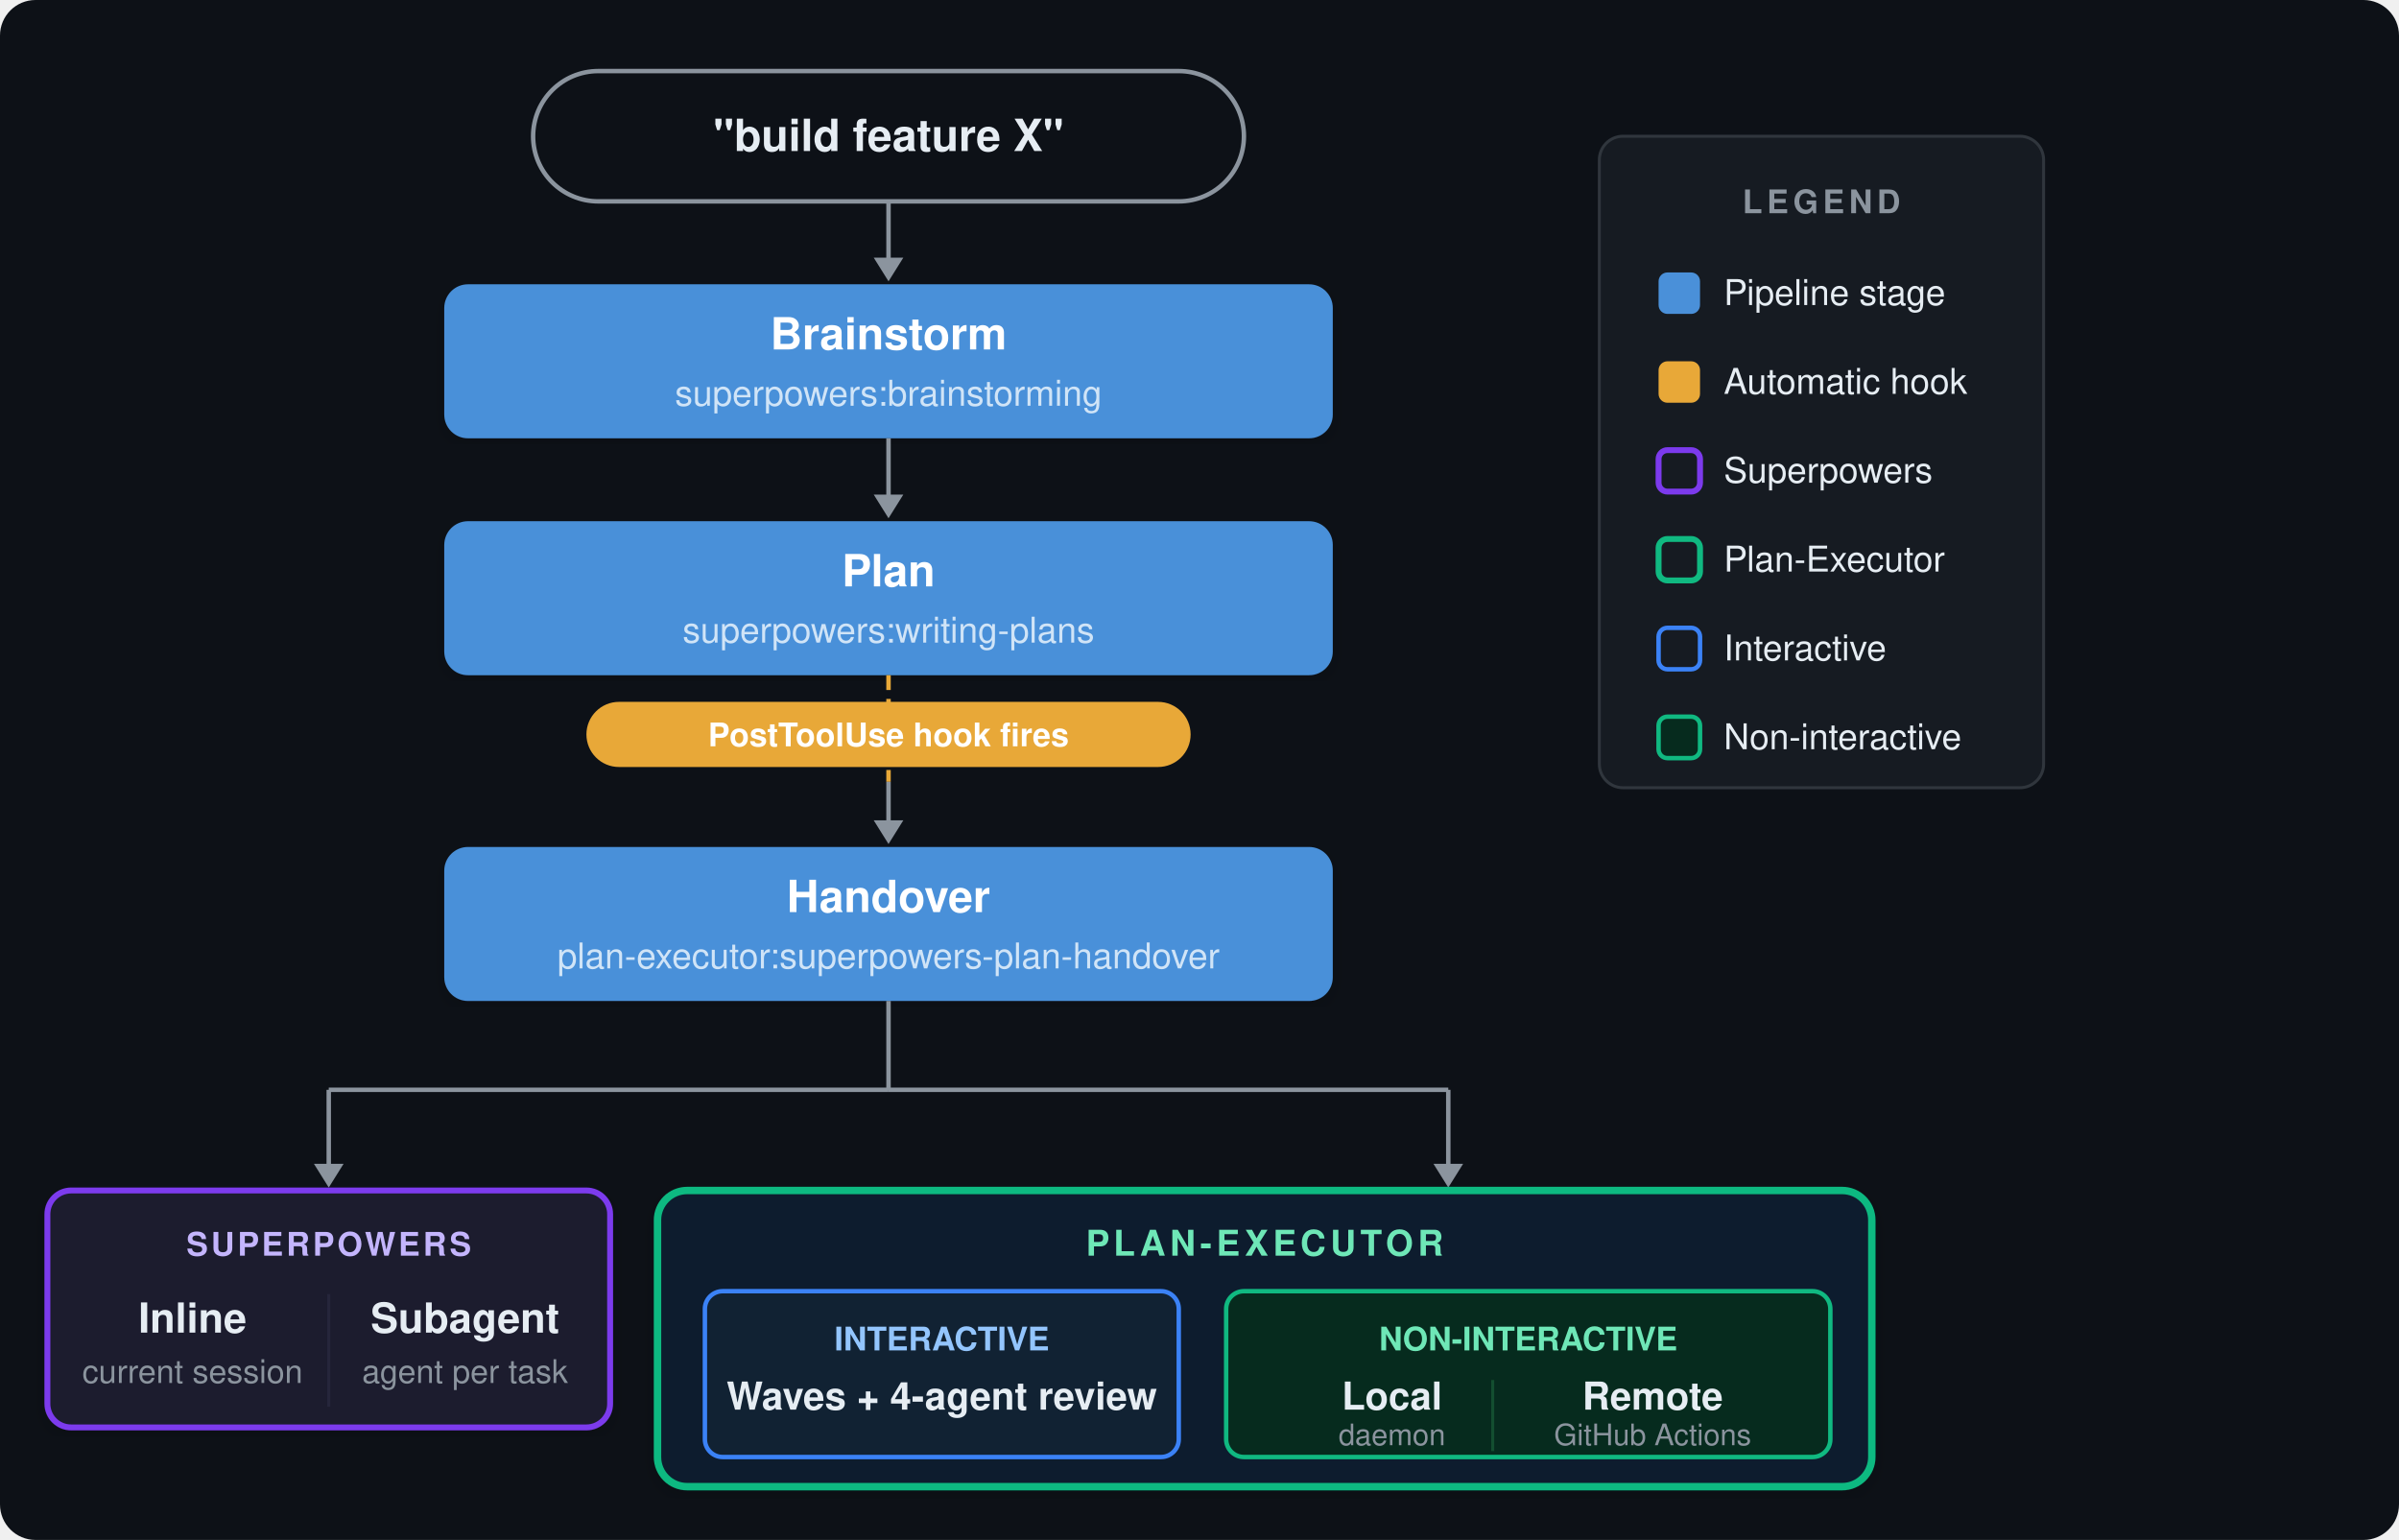
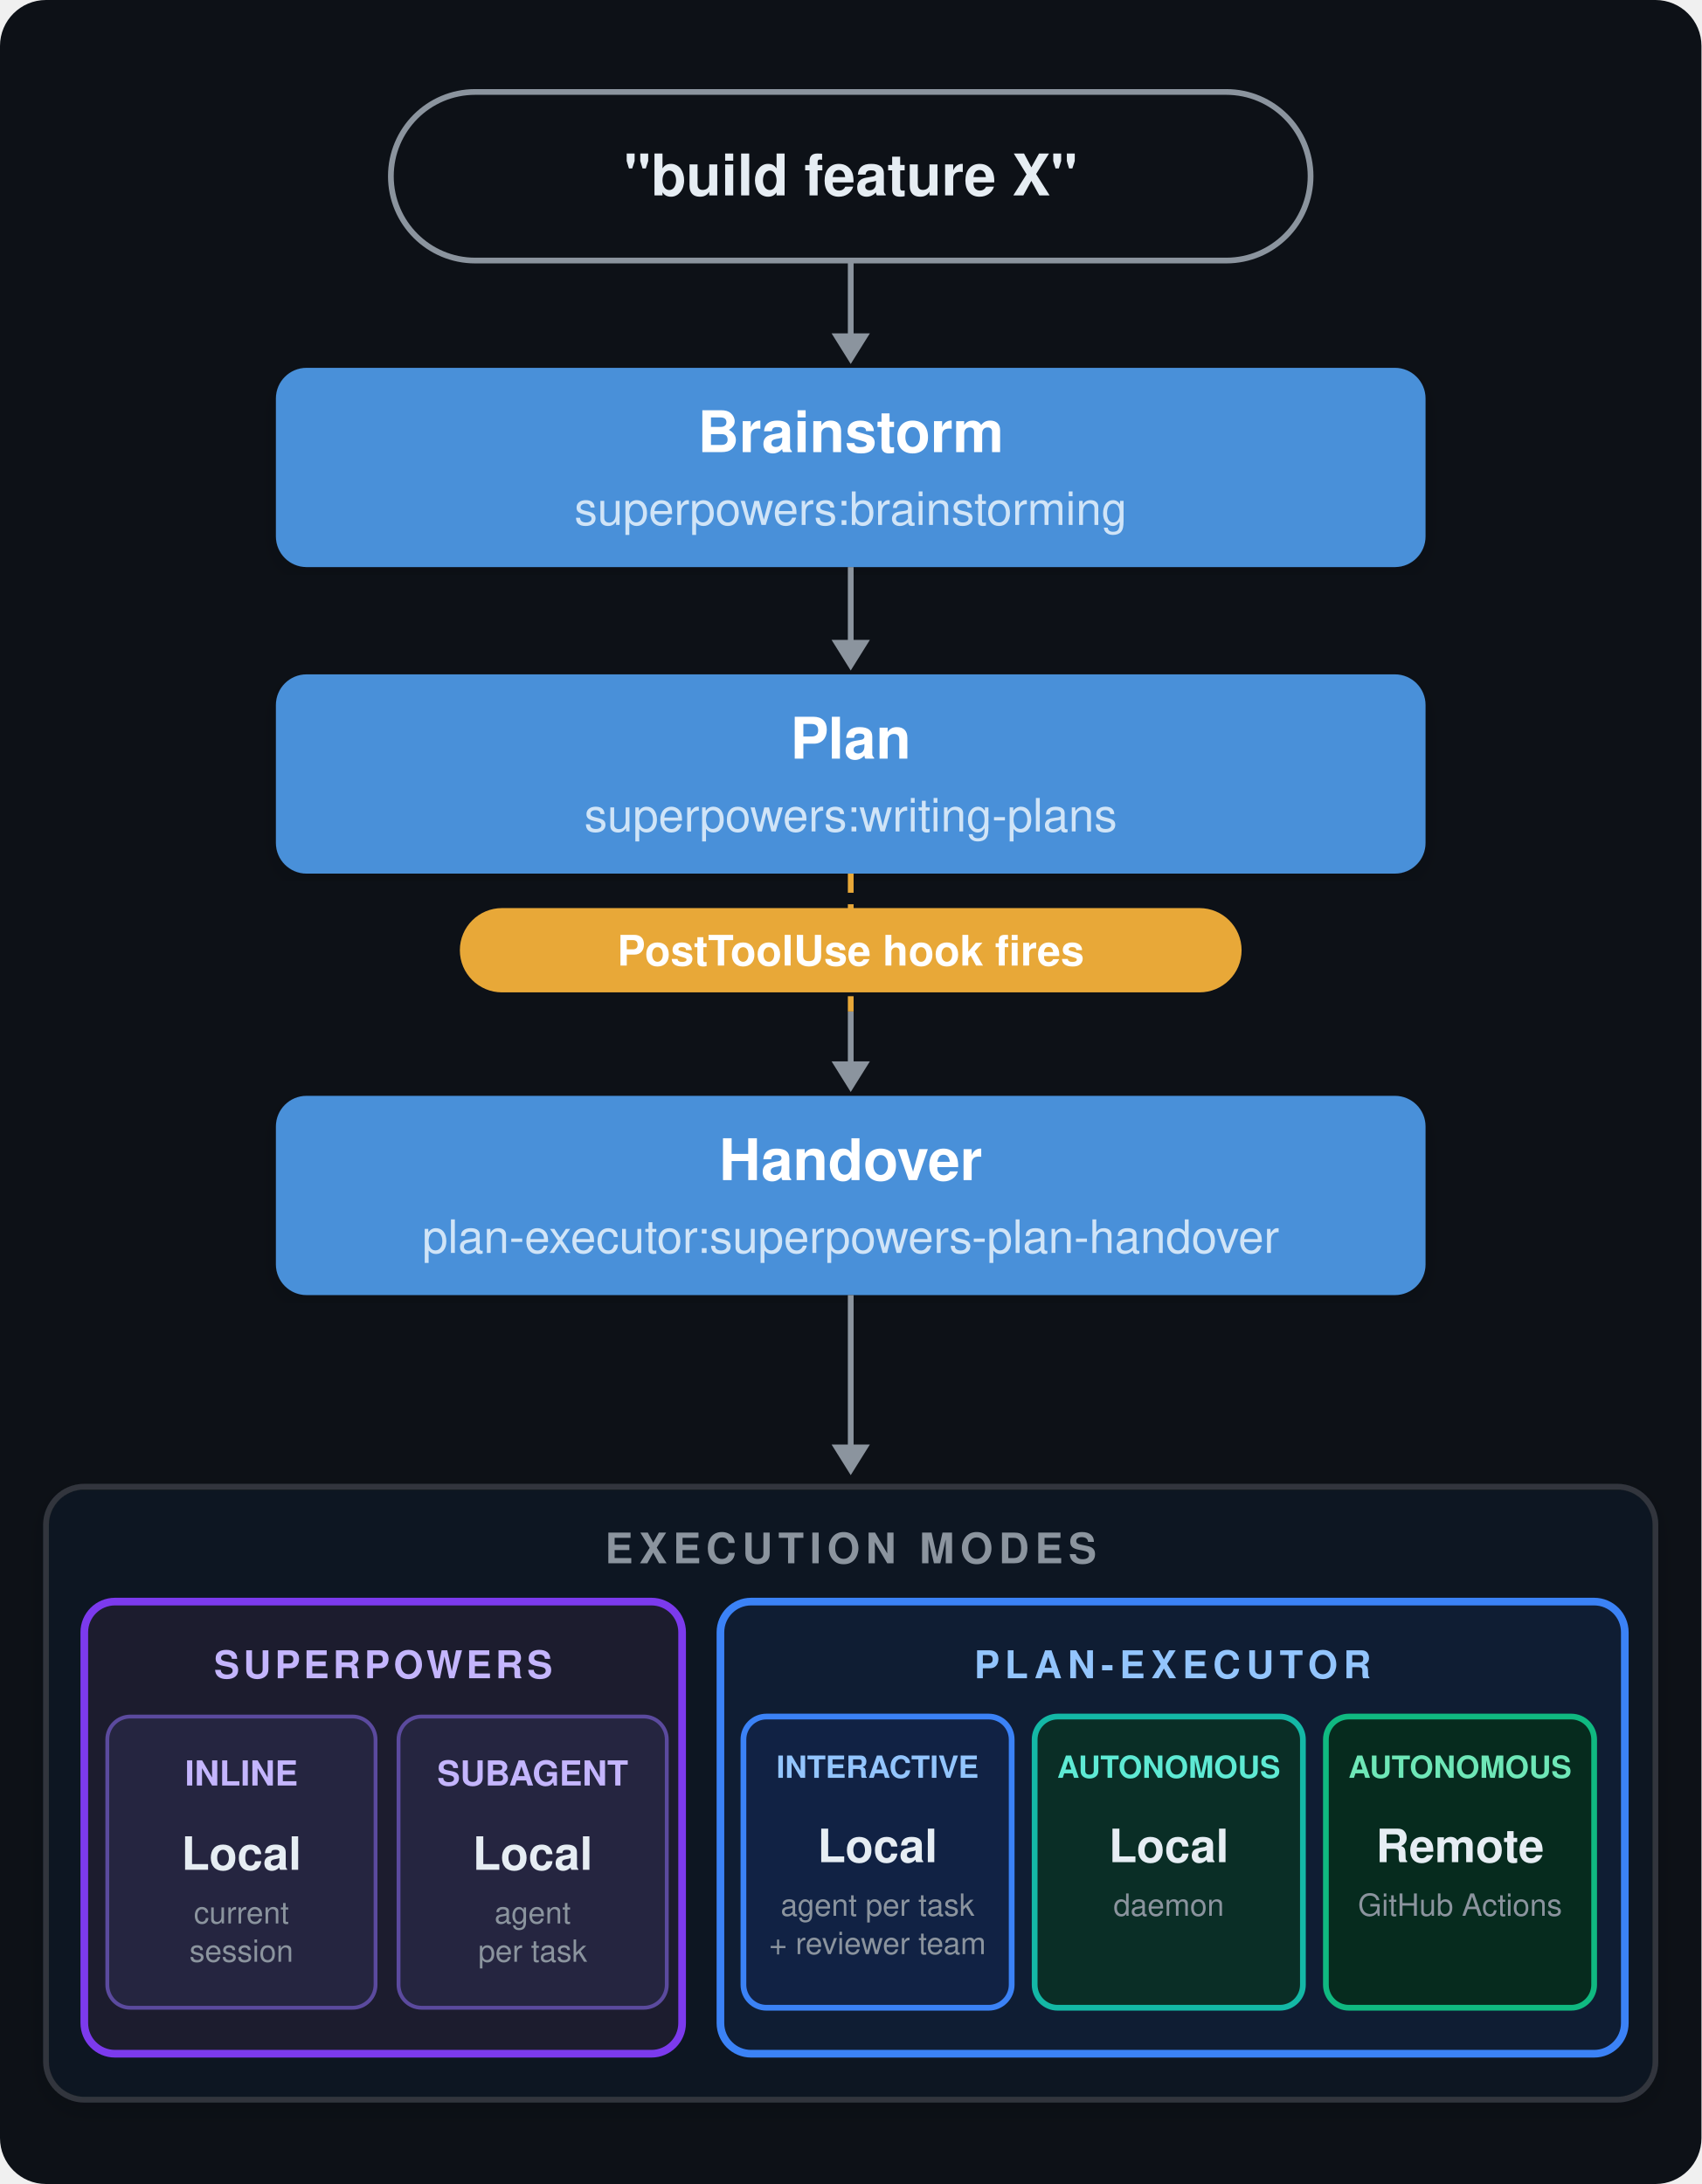
- <svg xmlns="http://www.w3.org/2000/svg" viewBox="0 0 810 520" font-family="-apple-system,BlinkMacSystemFont,'Segoe UI',Helvetica,Arial,sans-serif">
+ <svg xmlns="http://www.w3.org/2000/svg" viewBox="0 0 444 570" font-family="-apple-system,BlinkMacSystemFont,'Segoe UI',Helvetica,Arial,sans-serif">
  <defs>
    <filter id="shadow" x="-4%" y="-4%" width="108%" height="108%">
      <feDropShadow dx="0" dy="2" stdDeviation="3" flood-opacity="0.15" />
    </filter>
  </defs>
-   <rect width="810" height="520" rx="12" fill="#0d1117" />
-   <rect x="180" y="24" width="240" height="44" rx="22" fill="none" stroke="#8b949e" stroke-width="1.5" />
-   <text x="300" y="51" text-anchor="middle" fill="#e6edf3" font-size="15" font-weight="600">"build feature X"</text>
-   <line x1="300" y1="68" x2="300" y2="90" stroke="#8b949e" stroke-width="1.5" />
-   <polygon points="295,87 300,95 305,87" fill="#8b949e" />
-   <rect x="150" y="96" width="300" height="52" rx="8" fill="#4a90d9" filter="url(#shadow)" />
-   <text x="300" y="118" text-anchor="middle" fill="#fff" font-size="15" font-weight="700">Brainstorm</text>
-   <text x="300" y="137" text-anchor="middle" fill="#d0e4f7" font-size="12">superpowers:brainstorming</text>
-   <line x1="300" y1="148" x2="300" y2="170" stroke="#8b949e" stroke-width="1.5" />
-   <polygon points="295,167 300,175 305,167" fill="#8b949e" />
-   <rect x="150" y="176" width="300" height="52" rx="8" fill="#4a90d9" filter="url(#shadow)" />
-   <text x="300" y="198" text-anchor="middle" fill="#fff" font-size="15" font-weight="700">Plan</text>
-   <text x="300" y="217" text-anchor="middle" fill="#d0e4f7" font-size="12">superpowers:writing-plans</text>
-   <line x1="300" y1="228" x2="300" y2="264" stroke="#e8a838" stroke-width="1.5" stroke-dasharray="5,3" />
-   <rect x="198" y="237" width="204" height="22" rx="11" fill="#e8a838" />
-   <text x="300" y="252" text-anchor="middle" fill="#fff" font-size="11" font-weight="600">PostToolUse hook fires</text>
-   <line x1="300" y1="264" x2="300" y2="280" stroke="#8b949e" stroke-width="1.5" />
-   <polygon points="295,277 300,285 305,277" fill="#8b949e" />
-   <rect x="150" y="286" width="300" height="52" rx="8" fill="#4a90d9" filter="url(#shadow)" />
-   <text x="300" y="308" text-anchor="middle" fill="#fff" font-size="15" font-weight="700">Handover</text>
-   <text x="300" y="327" text-anchor="middle" fill="#d0e4f7" font-size="12">plan-executor:superpowers-plan-handover</text>
-   <line x1="300" y1="338" x2="300" y2="368" stroke="#8b949e" stroke-width="1.5" />
-   <line x1="300" y1="368" x2="111" y2="368" stroke="#8b949e" stroke-width="1.5" />
-   <line x1="111" y1="368" x2="111" y2="396" stroke="#8b949e" stroke-width="1.5" />
-   <polygon points="106,393 111,401 116,393" fill="#8b949e" />
-   <line x1="300" y1="368" x2="489" y2="368" stroke="#8b949e" stroke-width="1.5" />
-   <line x1="489" y1="368" x2="489" y2="396" stroke="#8b949e" stroke-width="1.5" />
-   <polygon points="484,393 489,401 494,393" fill="#8b949e" />
-   <rect x="16" y="402" width="190" height="80" rx="8" fill="#1c1c2e" stroke="#7c3aed" stroke-width="2" filter="url(#shadow)" />
-   <text x="111" y="424" text-anchor="middle" fill="#c4b5fd" font-size="11" font-weight="600" letter-spacing="1">SUPERPOWERS</text>
-   <text x="65" y="450" text-anchor="middle" fill="#e6edf3" font-size="14" font-weight="600">Inline</text>
-   <text x="65" y="467" text-anchor="middle" fill="#8b949e" font-size="11">current session</text>
-   <line x1="111" y1="437" x2="111" y2="475" stroke="#3b3b5c" stroke-width="1" opacity="0.3" />
-   <text x="157" y="450" text-anchor="middle" fill="#e6edf3" font-size="14" font-weight="600">Subagent</text>
-   <text x="157" y="467" text-anchor="middle" fill="#8b949e" font-size="11">agent per task</text>
-   <rect x="222" y="402" width="410" height="100" rx="10" fill="#0c1f2e" stroke="#10b981" stroke-width="2.5" filter="url(#shadow)" />
-   <text x="427" y="424" text-anchor="middle" fill="#6ee7b7" font-size="12" font-weight="700" letter-spacing="1.5">PLAN-EXECUTOR</text>
-   <rect x="238" y="436" width="160" height="56" rx="6" fill="#112233" stroke="#3b82f6" stroke-width="1.5" />
-   <text x="318" y="456" text-anchor="middle" fill="#93c5fd" font-size="11" font-weight="600">INTERACTIVE</text>
-   <text x="318" y="476" text-anchor="middle" fill="#e6edf3" font-size="13" font-weight="600">Waves + 4-agent review</text>
-   <rect x="414" y="436" width="204" height="56" rx="6" fill="#062b1e" stroke="#10b981" stroke-width="1.5" />
-   <text x="516" y="456" text-anchor="middle" fill="#6ee7b7" font-size="11" font-weight="600">NON-INTERACTIVE</text>
-   <text x="470" y="476" text-anchor="middle" fill="#e6edf3" font-size="13" font-weight="600">Local</text>
-   <text x="470" y="488" text-anchor="middle" fill="#8b949e" font-size="10">daemon</text>
-   <line x1="504" y1="466" x2="504" y2="490" stroke="#134e30" stroke-width="1" />
-   <text x="558" y="476" text-anchor="middle" fill="#e6edf3" font-size="13" font-weight="600">Remote</text>
-   <text x="558" y="488" text-anchor="middle" fill="#8b949e" font-size="10">GitHub Actions</text>
-   <rect x="540" y="46" width="150" height="220" rx="8" fill="#161b22" stroke="#30363d" stroke-width="1" />
-   <text x="615" y="72" text-anchor="middle" fill="#8b949e" font-size="11" font-weight="700" letter-spacing="1.5">LEGEND</text>
-   <rect x="560" y="92" width="14" height="14" rx="3" fill="#4a90d9" />
-   <text x="582" y="103" fill="#e6edf3" font-size="12">Pipeline stage</text>
-   <rect x="560" y="122" width="14" height="14" rx="3" fill="#e8a838" />
-   <text x="582" y="133" fill="#e6edf3" font-size="12">Automatic hook</text>
-   <rect x="560" y="152" width="14" height="14" rx="3" fill="none" stroke="#7c3aed" stroke-width="2" />
-   <text x="582" y="163" fill="#e6edf3" font-size="12">Superpowers</text>
-   <rect x="560" y="182" width="14" height="14" rx="3" fill="none" stroke="#10b981" stroke-width="2" />
-   <text x="582" y="193" fill="#e6edf3" font-size="12">Plan-Executor</text>
-   <rect x="560" y="212" width="14" height="14" rx="3" fill="none" stroke="#3b82f6" stroke-width="1.5" />
-   <text x="582" y="223" fill="#e6edf3" font-size="12">Interactive</text>
-   <rect x="560" y="242" width="14" height="14" rx="3" fill="#062b1e" stroke="#10b981" stroke-width="1.5" />
-   <text x="582" y="253" fill="#e6edf3" font-size="12">Non-interactive</text>
+   <rect width="444" height="570" rx="12" fill="#0d1117" />
+   <rect x="102" y="24" width="240" height="44" rx="22" fill="none" stroke="#8b949e" stroke-width="1.5" />
+   <text x="222" y="51" text-anchor="middle" fill="#e6edf3" font-size="15" font-weight="600">"build feature X"</text>
+   <line x1="222" y1="68" x2="222" y2="90" stroke="#8b949e" stroke-width="1.5" />
+   <polygon points="217,87 222,95 227,87" fill="#8b949e" />
+   <rect x="72" y="96" width="300" height="52" rx="8" fill="#4a90d9" filter="url(#shadow)" />
+   <text x="222" y="118" text-anchor="middle" fill="#fff" font-size="15" font-weight="700">Brainstorm</text>
+   <text x="222" y="137" text-anchor="middle" fill="#d0e4f7" font-size="12">superpowers:brainstorming</text>
+   <line x1="222" y1="148" x2="222" y2="170" stroke="#8b949e" stroke-width="1.5" />
+   <polygon points="217,167 222,175 227,167" fill="#8b949e" />
+   <rect x="72" y="176" width="300" height="52" rx="8" fill="#4a90d9" filter="url(#shadow)" />
+   <text x="222" y="198" text-anchor="middle" fill="#fff" font-size="15" font-weight="700">Plan</text>
+   <text x="222" y="217" text-anchor="middle" fill="#d0e4f7" font-size="12">superpowers:writing-plans</text>
+   <line x1="222" y1="228" x2="222" y2="264" stroke="#e8a838" stroke-width="1.5" stroke-dasharray="5,3" />
+   <rect x="120" y="237" width="204" height="22" rx="11" fill="#e8a838" />
+   <text x="222" y="252" text-anchor="middle" fill="#fff" font-size="11" font-weight="600">PostToolUse hook fires</text>
+   <line x1="222" y1="264" x2="222" y2="280" stroke="#8b949e" stroke-width="1.5" />
+   <polygon points="217,277 222,285 227,277" fill="#8b949e" />
+   <rect x="72" y="286" width="300" height="52" rx="8" fill="#4a90d9" filter="url(#shadow)" />
+   <text x="222" y="308" text-anchor="middle" fill="#fff" font-size="15" font-weight="700">Handover</text>
+   <text x="222" y="327" text-anchor="middle" fill="#d0e4f7" font-size="12">plan-executor:superpowers-plan-handover</text>
+   <line x1="222" y1="338" x2="222" y2="380" stroke="#8b949e" stroke-width="1.5" />
+   <polygon points="217,377 222,385 227,377" fill="#8b949e" />
+   <rect x="12" y="388" width="420" height="160" rx="10" fill="#111820" stroke="#30363d" stroke-width="1.5" filter="url(#shadow)" />
+   <text x="222" y="408" text-anchor="middle" fill="#8b949e" font-size="11" font-weight="600" letter-spacing="1.5">EXECUTION MODES</text>
+   <rect x="22" y="418" width="156" height="118" rx="8" fill="#1c1c2e" stroke="#7c3aed" stroke-width="2" />
+   <text x="100" y="438" text-anchor="middle" fill="#c4b5fd" font-size="10" font-weight="600" letter-spacing="1">SUPERPOWERS</text>
+   <rect x="28" y="448" width="70" height="76" rx="6" fill="#252540" stroke="#5b4a9e" stroke-width="1" />
+   <text x="63" y="466" text-anchor="middle" fill="#c4b5fd" font-size="9" font-weight="600">INLINE</text>
+   <text x="63" y="488" text-anchor="middle" fill="#e6edf3" font-size="12" font-weight="600">Local</text>
+   <text x="63" y="502" text-anchor="middle" fill="#8b949e" font-size="8">current</text>
+   <text x="63" y="512" text-anchor="middle" fill="#8b949e" font-size="8">session</text>
+   <rect x="104" y="448" width="70" height="76" rx="6" fill="#252540" stroke="#5b4a9e" stroke-width="1" />
+   <text x="139" y="466" text-anchor="middle" fill="#c4b5fd" font-size="9" font-weight="600">SUBAGENT</text>
+   <text x="139" y="488" text-anchor="middle" fill="#e6edf3" font-size="12" font-weight="600">Local</text>
+   <text x="139" y="502" text-anchor="middle" fill="#8b949e" font-size="8">agent</text>
+   <text x="139" y="512" text-anchor="middle" fill="#8b949e" font-size="8">per task</text>
+   <rect x="188" y="418" width="236" height="118" rx="8" fill="#0f1d33" stroke="#3b82f6" stroke-width="2" />
+   <text x="306" y="438" text-anchor="middle" fill="#93c5fd" font-size="10" font-weight="700" letter-spacing="1.5">PLAN-EXECUTOR</text>
+   <rect x="194" y="448" width="70" height="76" rx="6" fill="#112244" stroke="#3b82f6" stroke-width="1.5" />
+   <text x="229" y="464" text-anchor="middle" fill="#93c5fd" font-size="8" font-weight="600">INTERACTIVE</text>
+   <text x="229" y="486" text-anchor="middle" fill="#e6edf3" font-size="12" font-weight="600">Local</text>
+   <text x="229" y="500" text-anchor="middle" fill="#8b949e" font-size="8">agent per task</text>
+   <text x="229" y="510" text-anchor="middle" fill="#8b949e" font-size="8">+ reviewer team</text>
+   <rect x="270" y="448" width="70" height="76" rx="6" fill="#0a2e26" stroke="#14b8a6" stroke-width="1.5" />
+   <text x="305" y="464" text-anchor="middle" fill="#5eead4" font-size="8" font-weight="600">AUTONOMOUS</text>
+   <text x="305" y="486" text-anchor="middle" fill="#e6edf3" font-size="12" font-weight="600">Local</text>
+   <text x="305" y="500" text-anchor="middle" fill="#8b949e" font-size="8">daemon</text>
+   <rect x="346" y="448" width="70" height="76" rx="6" fill="#062b1e" stroke="#10b981" stroke-width="1.5" />
+   <text x="381" y="464" text-anchor="middle" fill="#6ee7b7" font-size="8" font-weight="600">AUTONOMOUS</text>
+   <text x="381" y="486" text-anchor="middle" fill="#e6edf3" font-size="12" font-weight="600">Remote</text>
+   <text x="381" y="500" text-anchor="middle" fill="#8b949e" font-size="8">GitHub Actions</text>
</svg>
